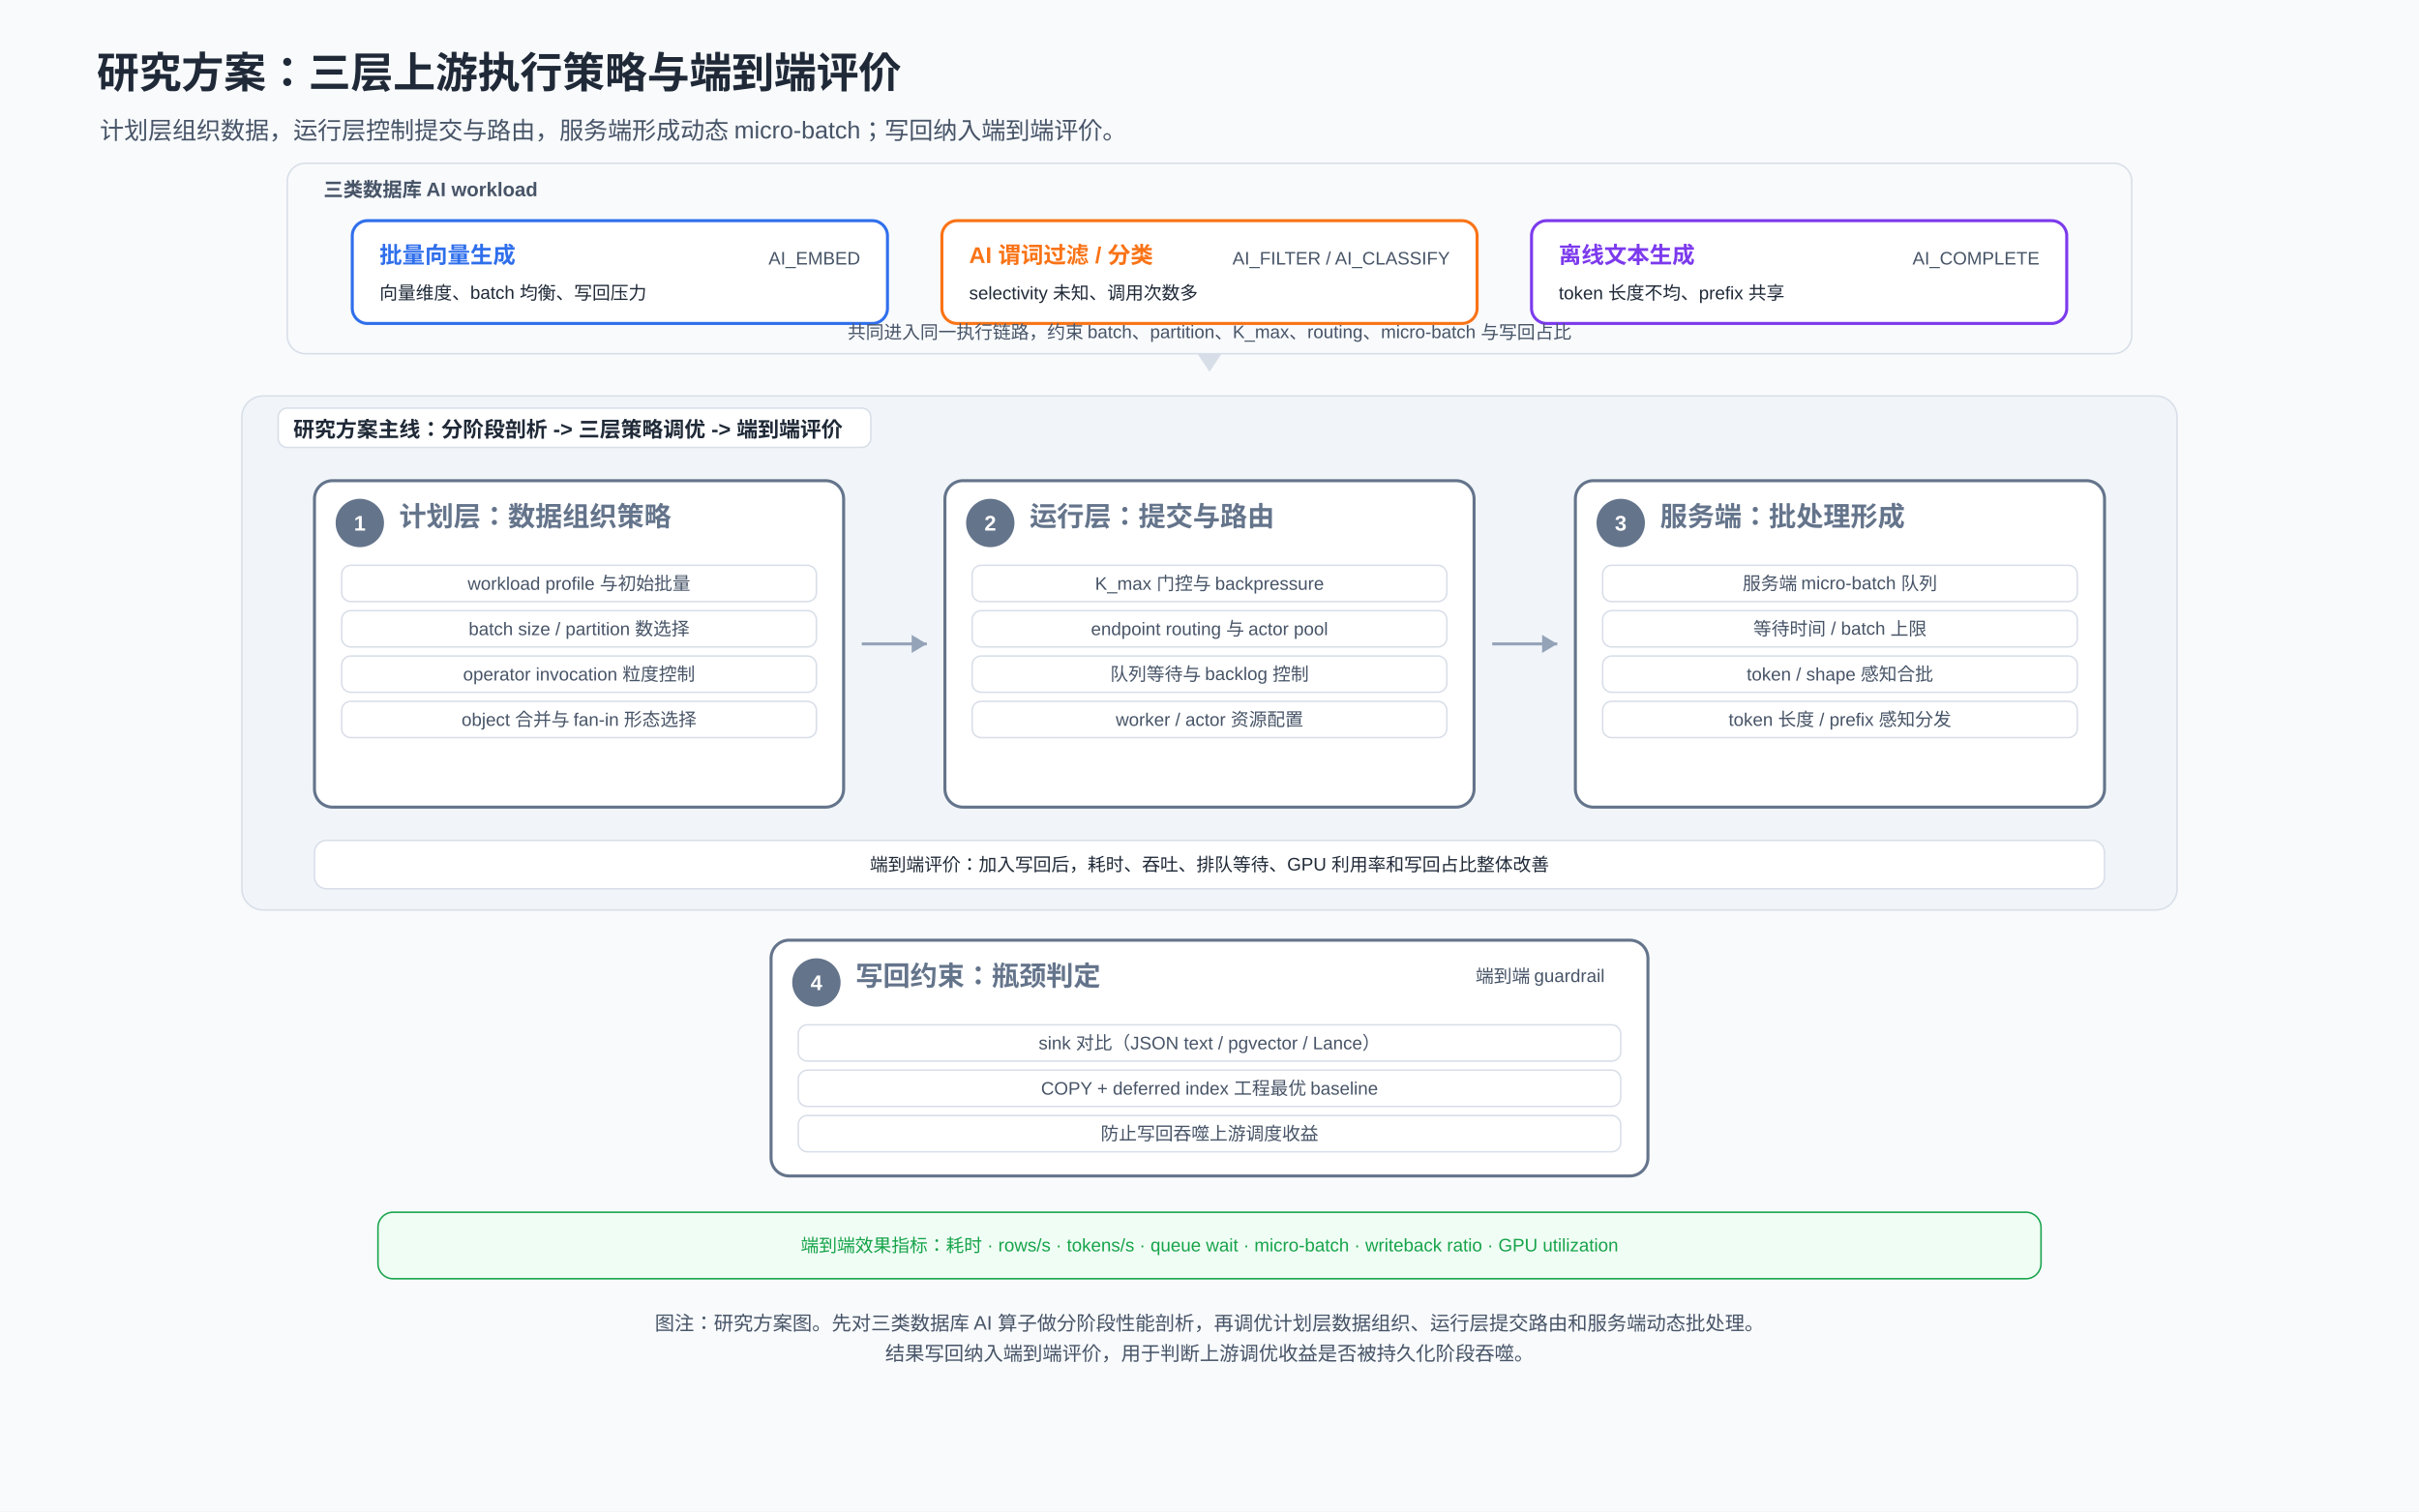
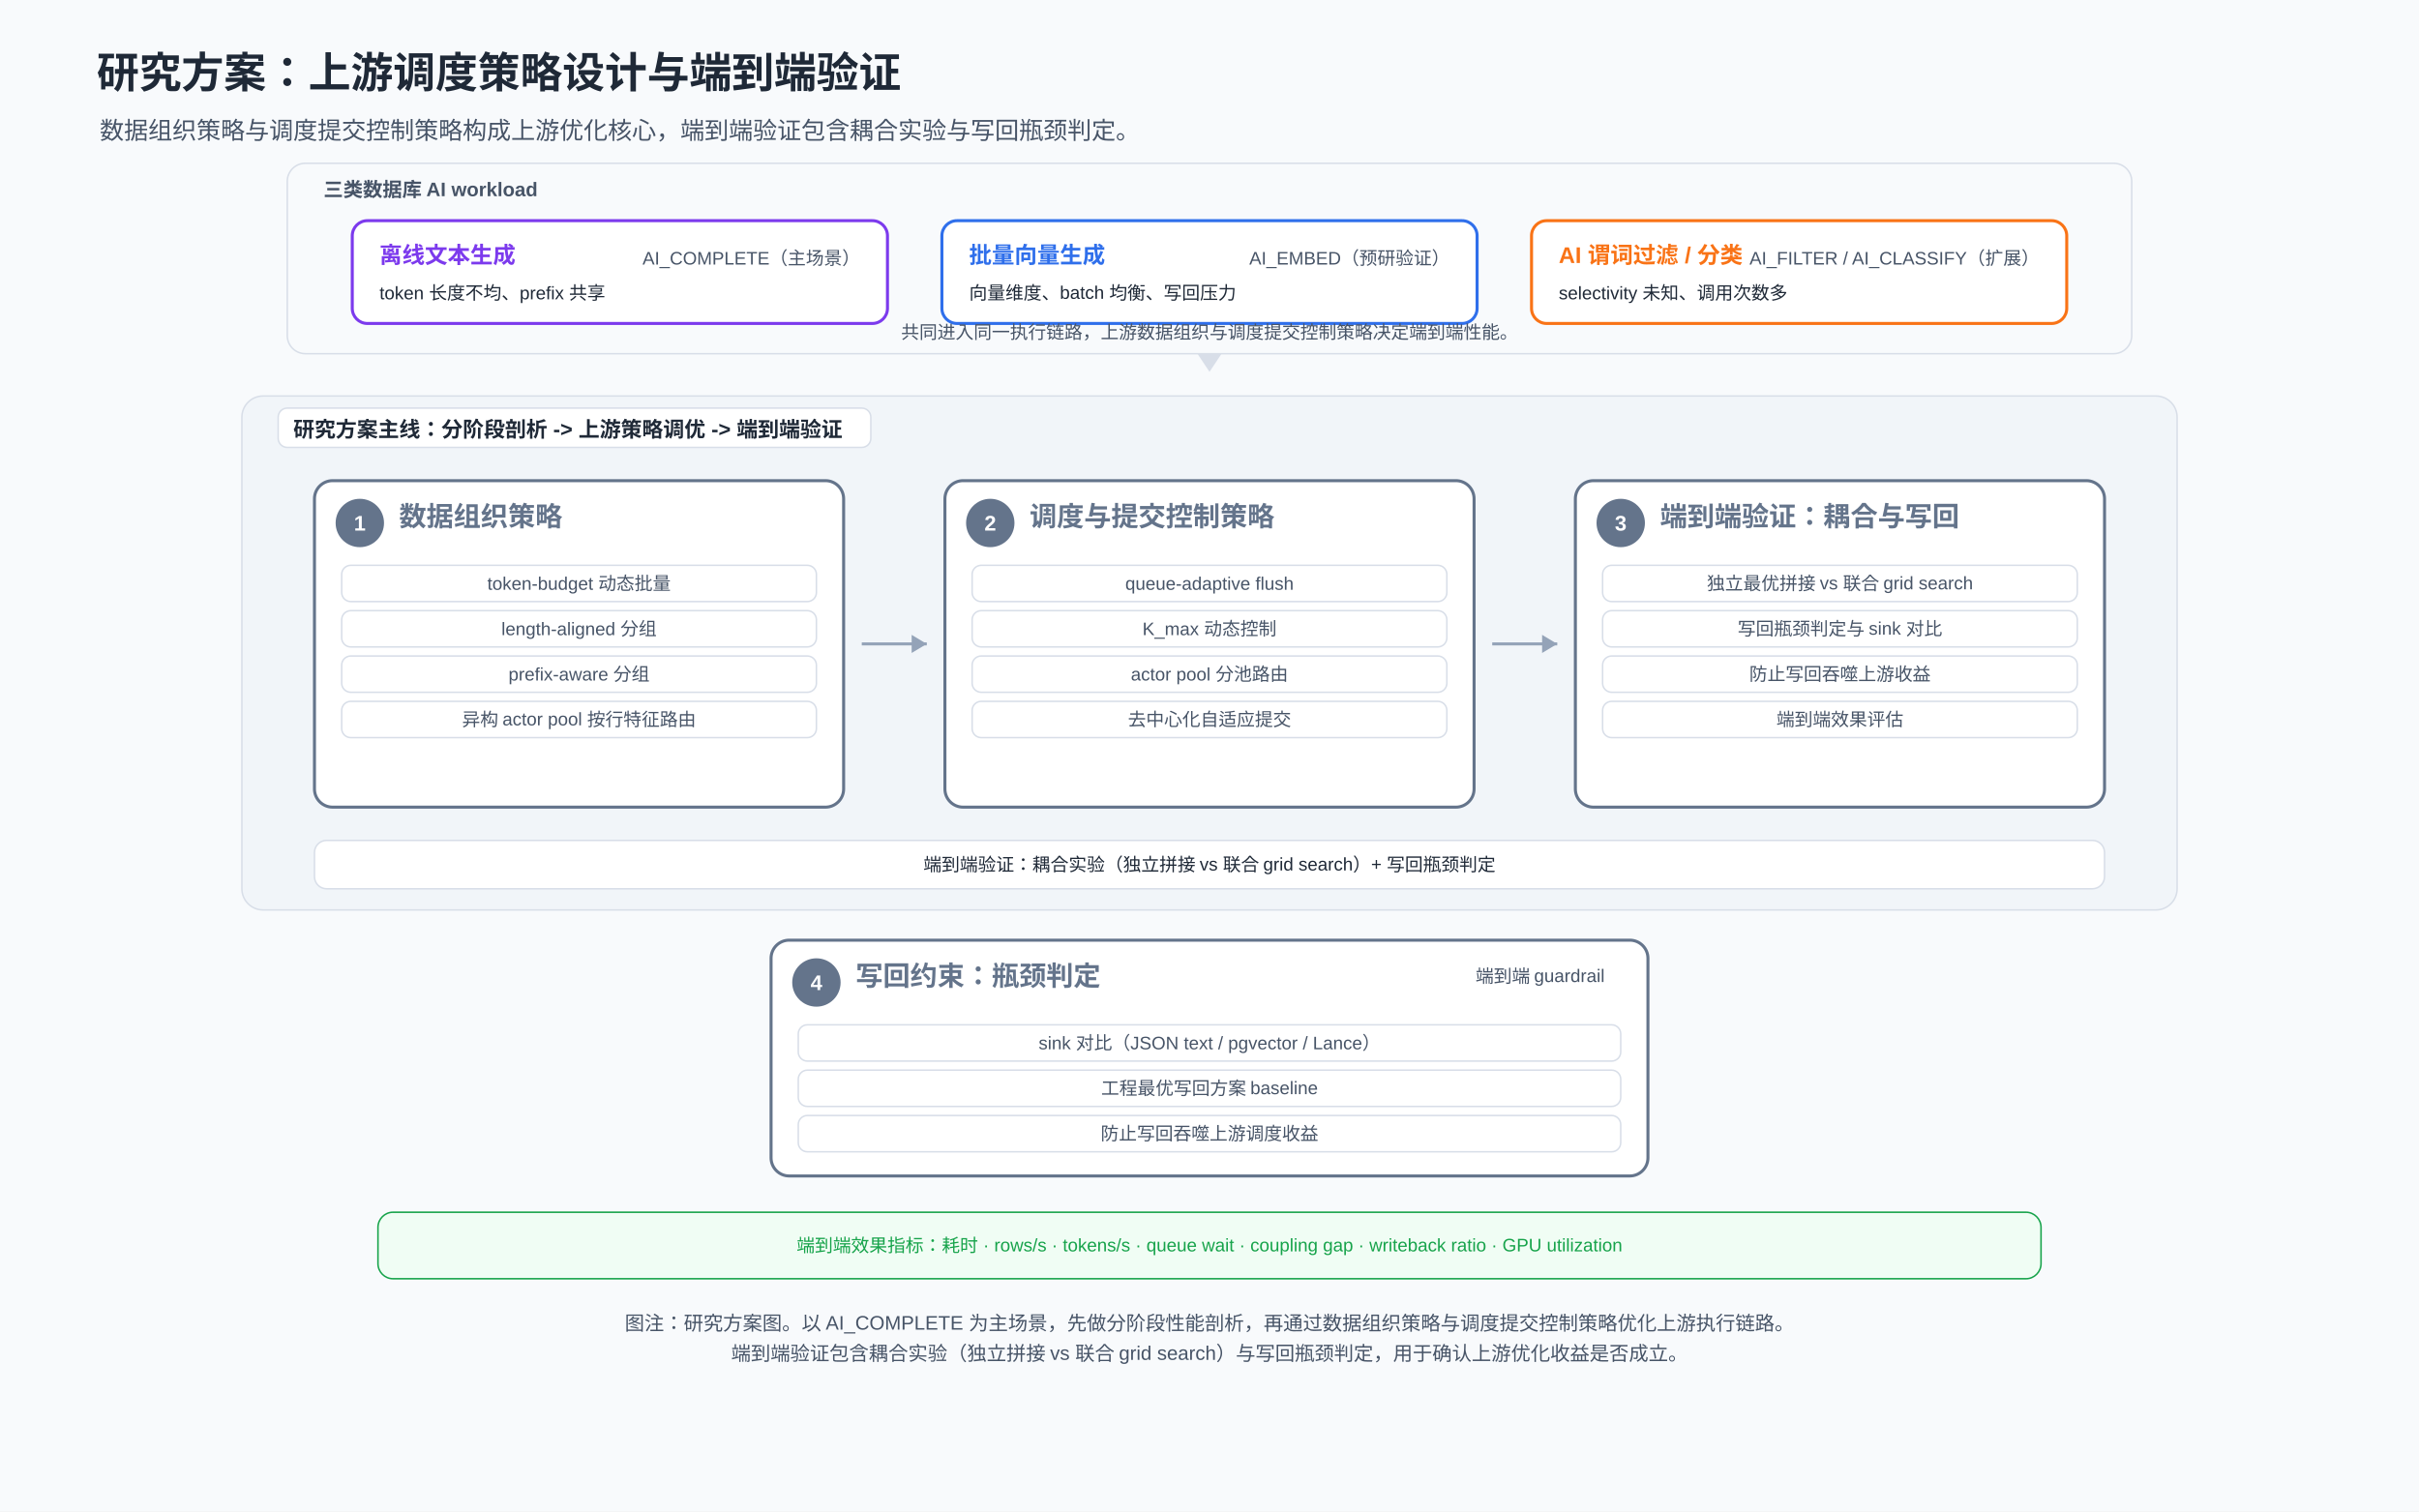
<svg xmlns="http://www.w3.org/2000/svg" width="1600" height="1000" viewBox="0 0 1600 1000">
  <rect width="1600" height="1000" fill="#F8FAFC" />
-   <text x="64" y="58" font-family="Microsoft YaHei,Arial,sans-serif" font-size="28" font-weight="700" fill="#1F2937" text-anchor="start">研究方案：三层上游执行策略与端到端评价</text>
-   <text x="66" y="92" font-family="Microsoft YaHei,Arial,sans-serif" font-size="16" font-weight="400" fill="#475467" text-anchor="start">计划层组织数据，运行层控制提交与路由，服务端形成动态 micro-batch；写回纳入端到端评价。</text>
+   <text x="64" y="58" font-family="Microsoft YaHei,Arial,sans-serif" font-size="28" font-weight="700" fill="#1F2937" text-anchor="start">研究方案：上游调度策略设计与端到端验证</text>
+   <text x="66" y="92" font-family="Microsoft YaHei,Arial,sans-serif" font-size="16" font-weight="400" fill="#475467" text-anchor="start">数据组织策略与调度提交控制策略构成上游优化核心，端到端验证包含耦合实验与写回瓶颈判定。</text>
  <rect x="190.0" y="108" width="1220" height="126" rx="12" fill="#F8FAFC" stroke="#D8DEE8" stroke-width="1" />
  <text x="214.0" y="130" font-family="Microsoft YaHei,Arial,sans-serif" font-size="13" font-weight="700" fill="#475467" text-anchor="start">三类数据库 AI workload</text>
-   <rect x="233.0" y="146" width="354" height="68" rx="10" fill="#FFFFFF" stroke="#2F6FEB" stroke-width="2" />
-   <text x="251.0" y="174" font-family="Microsoft YaHei,Arial,sans-serif" font-size="15" font-weight="700" fill="#2F6FEB" text-anchor="start">批量向量生成</text>
-   <text x="569.0" y="175" font-family="Microsoft YaHei,Arial,sans-serif" font-size="12" font-weight="400" fill="#475467" text-anchor="end">AI_EMBED</text>
-   <text x="251.0" y="198" font-family="Microsoft YaHei,Arial,sans-serif" font-size="12" font-weight="400" fill="#1F2937" text-anchor="start">向量维度、batch 均衡、写回压力</text>
-   <rect x="623.0" y="146" width="354" height="68" rx="10" fill="#FFFFFF" stroke="#F97316" stroke-width="2" />
-   <text x="641.0" y="174" font-family="Microsoft YaHei,Arial,sans-serif" font-size="15" font-weight="700" fill="#F97316" text-anchor="start">AI 谓词过滤 / 分类</text>
-   <text x="959.0" y="175" font-family="Microsoft YaHei,Arial,sans-serif" font-size="12" font-weight="400" fill="#475467" text-anchor="end">AI_FILTER / AI_CLASSIFY</text>
-   <text x="641.0" y="198" font-family="Microsoft YaHei,Arial,sans-serif" font-size="12" font-weight="400" fill="#1F2937" text-anchor="start">selectivity 未知、调用次数多</text>
-   <rect x="1013.0" y="146" width="354" height="68" rx="10" fill="#FFFFFF" stroke="#7C3AED" stroke-width="2" />
-   <text x="1031.0" y="174" font-family="Microsoft YaHei,Arial,sans-serif" font-size="15" font-weight="700" fill="#7C3AED" text-anchor="start">离线文本生成</text>
-   <text x="1349.0" y="175" font-family="Microsoft YaHei,Arial,sans-serif" font-size="12" font-weight="400" fill="#475467" text-anchor="end">AI_COMPLETE</text>
-   <text x="1031.0" y="198" font-family="Microsoft YaHei,Arial,sans-serif" font-size="12" font-weight="400" fill="#1F2937" text-anchor="start">token 长度不均、prefix 共享</text>
-   <text x="800.0" y="224" font-family="Microsoft YaHei,Arial,sans-serif" font-size="12" font-weight="400" fill="#475467" text-anchor="middle">共同进入同一执行链路，约束 batch、partition、K_max、routing、micro-batch 与写回占比</text>
+   <rect x="233.0" y="146" width="354" height="68" rx="10" fill="#FFFFFF" stroke="#7C3AED" stroke-width="2" />
+   <text x="251.0" y="174" font-family="Microsoft YaHei,Arial,sans-serif" font-size="15" font-weight="700" fill="#7C3AED" text-anchor="start">离线文本生成</text>
+   <text x="569.0" y="175" font-family="Microsoft YaHei,Arial,sans-serif" font-size="12" font-weight="400" fill="#475467" text-anchor="end">AI_COMPLETE（主场景）</text>
+   <text x="251.0" y="198" font-family="Microsoft YaHei,Arial,sans-serif" font-size="12" font-weight="400" fill="#1F2937" text-anchor="start">token 长度不均、prefix 共享</text>
+   <rect x="623.0" y="146" width="354" height="68" rx="10" fill="#FFFFFF" stroke="#2F6FEB" stroke-width="2" />
+   <text x="641.0" y="174" font-family="Microsoft YaHei,Arial,sans-serif" font-size="15" font-weight="700" fill="#2F6FEB" text-anchor="start">批量向量生成</text>
+   <text x="959.0" y="175" font-family="Microsoft YaHei,Arial,sans-serif" font-size="12" font-weight="400" fill="#475467" text-anchor="end">AI_EMBED（预研验证）</text>
+   <text x="641.0" y="198" font-family="Microsoft YaHei,Arial,sans-serif" font-size="12" font-weight="400" fill="#1F2937" text-anchor="start">向量维度、batch 均衡、写回压力</text>
+   <rect x="1013.0" y="146" width="354" height="68" rx="10" fill="#FFFFFF" stroke="#F97316" stroke-width="2" />
+   <text x="1031.0" y="174" font-family="Microsoft YaHei,Arial,sans-serif" font-size="15" font-weight="700" fill="#F97316" text-anchor="start">AI 谓词过滤 / 分类</text>
+   <text x="1349.0" y="175" font-family="Microsoft YaHei,Arial,sans-serif" font-size="12" font-weight="400" fill="#475467" text-anchor="end">AI_FILTER / AI_CLASSIFY（扩展）</text>
+   <text x="1031.0" y="198" font-family="Microsoft YaHei,Arial,sans-serif" font-size="12" font-weight="400" fill="#1F2937" text-anchor="start">selectivity 未知、调用次数多</text>
+   <text x="800.0" y="224" font-family="Microsoft YaHei,Arial,sans-serif" font-size="12" font-weight="400" fill="#475467" text-anchor="middle">共同进入同一执行链路，上游数据组织与调度提交控制策略决定端到端性能。</text>
  <polygon points="800.0,246 792.0,234 808.0,234" fill="#D8DEE8" />
  <rect x="160.0" y="262" width="1280" height="340" rx="14" fill="#F1F5F9" stroke="#D8DEE8" stroke-width="1" />
  <rect x="184.0" y="270" width="392" height="26" rx="6" fill="#FFFFFF" stroke="#D8DEE8" stroke-width="1" />
-   <text x="194.0" y="289" font-family="Microsoft YaHei,Arial,sans-serif" font-size="14" font-weight="700" fill="#1F2937" text-anchor="start">研究方案主线：分阶段剖析 -&gt; 三层策略调优 -&gt; 端到端评价</text>
+   <text x="194.0" y="289" font-family="Microsoft YaHei,Arial,sans-serif" font-size="14" font-weight="700" fill="#1F2937" text-anchor="start">研究方案主线：分阶段剖析 -&gt; 上游策略调优 -&gt; 端到端验证</text>
  <rect x="208.0" y="318" width="350" height="216" rx="12" fill="#FFFFFF" stroke="#64748B" stroke-width="2" />
  <circle cx="238.0" cy="346" r="16" fill="#64748B" />
  <text x="238.0" y="351" font-family="Microsoft YaHei,Arial,sans-serif" font-size="14" font-weight="700" fill="#FFFFFF" text-anchor="middle">1</text>
-   <text x="264.0" y="348" font-family="Microsoft YaHei,Arial,sans-serif" font-size="18" font-weight="700" fill="#64748B" text-anchor="start">计划层：数据组织策略</text>
+   <text x="264.0" y="348" font-family="Microsoft YaHei,Arial,sans-serif" font-size="18" font-weight="700" fill="#64748B" text-anchor="start">数据组织策略</text>
  <rect x="226.0" y="374" width="314" height="24" rx="6" fill="#FFFFFF" stroke="#D8DEE8" stroke-width="1" />
-   <text x="383.0" y="390.2" font-family="Microsoft YaHei,Arial,sans-serif" font-size="12" font-weight="400" fill="#475467" text-anchor="middle">workload profile 与初始批量</text>
+   <text x="383.0" y="390.2" font-family="Microsoft YaHei,Arial,sans-serif" font-size="12" font-weight="400" fill="#475467" text-anchor="middle">token-budget 动态批量</text>
  <rect x="226.0" y="404" width="314" height="24" rx="6" fill="#FFFFFF" stroke="#D8DEE8" stroke-width="1" />
-   <text x="383.0" y="420.2" font-family="Microsoft YaHei,Arial,sans-serif" font-size="12" font-weight="400" fill="#475467" text-anchor="middle">batch size / partition 数选择</text>
+   <text x="383.0" y="420.2" font-family="Microsoft YaHei,Arial,sans-serif" font-size="12" font-weight="400" fill="#475467" text-anchor="middle">length-aligned 分组</text>
  <rect x="226.0" y="434" width="314" height="24" rx="6" fill="#FFFFFF" stroke="#D8DEE8" stroke-width="1" />
-   <text x="383.0" y="450.2" font-family="Microsoft YaHei,Arial,sans-serif" font-size="12" font-weight="400" fill="#475467" text-anchor="middle">operator invocation 粒度控制</text>
+   <text x="383.0" y="450.2" font-family="Microsoft YaHei,Arial,sans-serif" font-size="12" font-weight="400" fill="#475467" text-anchor="middle">prefix-aware 分组</text>
  <rect x="226.0" y="464" width="314" height="24" rx="6" fill="#FFFFFF" stroke="#D8DEE8" stroke-width="1" />
-   <text x="383.0" y="480.2" font-family="Microsoft YaHei,Arial,sans-serif" font-size="12" font-weight="400" fill="#475467" text-anchor="middle">object 合并与 fan-in 形态选择</text>
+   <text x="383.0" y="480.2" font-family="Microsoft YaHei,Arial,sans-serif" font-size="12" font-weight="400" fill="#475467" text-anchor="middle">异构 actor pool 按行特征路由</text>
  <rect x="625.0" y="318" width="350" height="216" rx="12" fill="#FFFFFF" stroke="#64748B" stroke-width="2" />
  <circle cx="655.0" cy="346" r="16" fill="#64748B" />
  <text x="655.0" y="351" font-family="Microsoft YaHei,Arial,sans-serif" font-size="14" font-weight="700" fill="#FFFFFF" text-anchor="middle">2</text>
-   <text x="681.0" y="348" font-family="Microsoft YaHei,Arial,sans-serif" font-size="18" font-weight="700" fill="#64748B" text-anchor="start">运行层：提交与路由</text>
+   <text x="681.0" y="348" font-family="Microsoft YaHei,Arial,sans-serif" font-size="18" font-weight="700" fill="#64748B" text-anchor="start">调度与提交控制策略</text>
  <rect x="643.0" y="374" width="314" height="24" rx="6" fill="#FFFFFF" stroke="#D8DEE8" stroke-width="1" />
-   <text x="800.0" y="390.2" font-family="Microsoft YaHei,Arial,sans-serif" font-size="12" font-weight="400" fill="#475467" text-anchor="middle">K_max 门控与 backpressure</text>
+   <text x="800.0" y="390.2" font-family="Microsoft YaHei,Arial,sans-serif" font-size="12" font-weight="400" fill="#475467" text-anchor="middle">queue-adaptive flush</text>
  <rect x="643.0" y="404" width="314" height="24" rx="6" fill="#FFFFFF" stroke="#D8DEE8" stroke-width="1" />
-   <text x="800.0" y="420.2" font-family="Microsoft YaHei,Arial,sans-serif" font-size="12" font-weight="400" fill="#475467" text-anchor="middle">endpoint routing 与 actor pool</text>
+   <text x="800.0" y="420.2" font-family="Microsoft YaHei,Arial,sans-serif" font-size="12" font-weight="400" fill="#475467" text-anchor="middle">K_max 动态控制</text>
  <rect x="643.0" y="434" width="314" height="24" rx="6" fill="#FFFFFF" stroke="#D8DEE8" stroke-width="1" />
-   <text x="800.0" y="450.2" font-family="Microsoft YaHei,Arial,sans-serif" font-size="12" font-weight="400" fill="#475467" text-anchor="middle">队列等待与 backlog 控制</text>
+   <text x="800.0" y="450.2" font-family="Microsoft YaHei,Arial,sans-serif" font-size="12" font-weight="400" fill="#475467" text-anchor="middle">actor pool 分池路由</text>
  <rect x="643.0" y="464" width="314" height="24" rx="6" fill="#FFFFFF" stroke="#D8DEE8" stroke-width="1" />
-   <text x="800.0" y="480.2" font-family="Microsoft YaHei,Arial,sans-serif" font-size="12" font-weight="400" fill="#475467" text-anchor="middle">worker / actor 资源配置</text>
+   <text x="800.0" y="480.2" font-family="Microsoft YaHei,Arial,sans-serif" font-size="12" font-weight="400" fill="#475467" text-anchor="middle">去中心化自适应提交</text>
  <rect x="1042.0" y="318" width="350" height="216" rx="12" fill="#FFFFFF" stroke="#64748B" stroke-width="2" />
  <circle cx="1072.0" cy="346" r="16" fill="#64748B" />
  <text x="1072.0" y="351" font-family="Microsoft YaHei,Arial,sans-serif" font-size="14" font-weight="700" fill="#FFFFFF" text-anchor="middle">3</text>
-   <text x="1098.0" y="348" font-family="Microsoft YaHei,Arial,sans-serif" font-size="18" font-weight="700" fill="#64748B" text-anchor="start">服务端：批处理形成</text>
+   <text x="1098.0" y="348" font-family="Microsoft YaHei,Arial,sans-serif" font-size="18" font-weight="700" fill="#64748B" text-anchor="start">端到端验证：耦合与写回</text>
  <rect x="1060.0" y="374" width="314" height="24" rx="6" fill="#FFFFFF" stroke="#D8DEE8" stroke-width="1" />
-   <text x="1217.0" y="390.2" font-family="Microsoft YaHei,Arial,sans-serif" font-size="12" font-weight="400" fill="#475467" text-anchor="middle">服务端 micro-batch 队列</text>
+   <text x="1217.0" y="390.2" font-family="Microsoft YaHei,Arial,sans-serif" font-size="12" font-weight="400" fill="#475467" text-anchor="middle">独立最优拼接 vs 联合 grid search</text>
  <rect x="1060.0" y="404" width="314" height="24" rx="6" fill="#FFFFFF" stroke="#D8DEE8" stroke-width="1" />
-   <text x="1217.0" y="420.2" font-family="Microsoft YaHei,Arial,sans-serif" font-size="12" font-weight="400" fill="#475467" text-anchor="middle">等待时间 / batch 上限</text>
+   <text x="1217.0" y="420.2" font-family="Microsoft YaHei,Arial,sans-serif" font-size="12" font-weight="400" fill="#475467" text-anchor="middle">写回瓶颈判定与 sink 对比</text>
  <rect x="1060.0" y="434" width="314" height="24" rx="6" fill="#FFFFFF" stroke="#D8DEE8" stroke-width="1" />
-   <text x="1217.0" y="450.2" font-family="Microsoft YaHei,Arial,sans-serif" font-size="12" font-weight="400" fill="#475467" text-anchor="middle">token / shape 感知合批</text>
+   <text x="1217.0" y="450.2" font-family="Microsoft YaHei,Arial,sans-serif" font-size="12" font-weight="400" fill="#475467" text-anchor="middle">防止写回吞噬上游收益</text>
  <rect x="1060.0" y="464" width="314" height="24" rx="6" fill="#FFFFFF" stroke="#D8DEE8" stroke-width="1" />
-   <text x="1217.0" y="480.2" font-family="Microsoft YaHei,Arial,sans-serif" font-size="12" font-weight="400" fill="#475467" text-anchor="middle">token 长度 / prefix 感知分发</text>
+   <text x="1217.0" y="480.2" font-family="Microsoft YaHei,Arial,sans-serif" font-size="12" font-weight="400" fill="#475467" text-anchor="middle">端到端效果评估</text>
  <line x1="570.0" y1="426.0" x2="613.0" y2="426.0" stroke="#94A3B8" stroke-width="2" />
  <polygon points="613.0,426.0 603.0,420.0 603.0,432.0" fill="#94A3B8" />
  <line x1="987.0" y1="426.0" x2="1030.0" y2="426.0" stroke="#94A3B8" stroke-width="2" />
  <polygon points="1030.0,426.0 1020.0,420.0 1020.0,432.0" fill="#94A3B8" />
  <rect x="208.0" y="556" width="1184" height="32" rx="8" fill="#FFFFFF" stroke="#D8DEE8" stroke-width="1" />
-   <text x="800.0" y="576.2" font-family="Microsoft YaHei,Arial,sans-serif" font-size="12" font-weight="400" fill="#1F2937" text-anchor="middle">端到端评价：加入写回后，耗时、吞吐、排队等待、GPU 利用率和写回占比整体改善</text>
+   <text x="800.0" y="576.2" font-family="Microsoft YaHei,Arial,sans-serif" font-size="12" font-weight="400" fill="#1F2937" text-anchor="middle">端到端验证：耦合实验（独立拼接 vs 联合 grid search）+ 写回瓶颈判定</text>
  <rect x="510.0" y="622" width="580" height="156" rx="12" fill="#FFFFFF" stroke="#64748B" stroke-width="2" />
  <circle cx="540.0" cy="650" r="16" fill="#64748B" />
  <text x="540.0" y="655" font-family="Microsoft YaHei,Arial,sans-serif" font-size="14" font-weight="700" fill="#FFFFFF" text-anchor="middle">4</text>
  <text x="566.0" y="652" font-family="Microsoft YaHei,Arial,sans-serif" font-size="18" font-weight="700" fill="#64748B" text-anchor="start">写回约束：瓶颈判定</text>
  <text x="976.0" y="650" font-family="Microsoft YaHei,Arial,sans-serif" font-size="12" font-weight="400" fill="#475467" text-anchor="start">端到端 guardrail</text>
  <rect x="528.0" y="678" width="544" height="24" rx="6" fill="#FFFFFF" stroke="#D8DEE8" stroke-width="1" />
  <text x="800.0" y="694.2" font-family="Microsoft YaHei,Arial,sans-serif" font-size="12" font-weight="400" fill="#475467" text-anchor="middle">sink 对比（JSON text / pgvector / Lance）</text>
  <rect x="528.0" y="708" width="544" height="24" rx="6" fill="#FFFFFF" stroke="#D8DEE8" stroke-width="1" />
-   <text x="800.0" y="724.2" font-family="Microsoft YaHei,Arial,sans-serif" font-size="12" font-weight="400" fill="#475467" text-anchor="middle">COPY + deferred index 工程最优 baseline</text>
+   <text x="800.0" y="724.2" font-family="Microsoft YaHei,Arial,sans-serif" font-size="12" font-weight="400" fill="#475467" text-anchor="middle">工程最优写回方案 baseline</text>
  <rect x="528.0" y="738" width="544" height="24" rx="6" fill="#FFFFFF" stroke="#D8DEE8" stroke-width="1" />
  <text x="800.0" y="754.2" font-family="Microsoft YaHei,Arial,sans-serif" font-size="12" font-weight="400" fill="#475467" text-anchor="middle">防止写回吞噬上游调度收益</text>
  <rect x="250.0" y="802" width="1100" height="44" rx="10" fill="#F0FDF4" stroke="#16A34A" stroke-width="1" />
-   <text x="800.0" y="828.2" font-family="Microsoft YaHei,Arial,sans-serif" font-size="12" font-weight="400" fill="#16A34A" text-anchor="middle">端到端效果指标：耗时 · rows/s · tokens/s · queue wait · micro-batch · writeback ratio · GPU utilization</text>
-   <text x="800.0" y="880" font-family="Microsoft YaHei,Arial,sans-serif" font-size="13" font-weight="400" fill="#475467" text-anchor="middle">图注：研究方案图。先对三类数据库 AI 算子做分阶段性能剖析，再调优计划层数据组织、运行层提交路由和服务端动态批处理。</text>
-   <text x="800.0" y="900" font-family="Microsoft YaHei,Arial,sans-serif" font-size="13" font-weight="400" fill="#475467" text-anchor="middle">结果写回纳入端到端评价，用于判断上游调优收益是否被持久化阶段吞噬。</text>
+   <text x="800.0" y="828.2" font-family="Microsoft YaHei,Arial,sans-serif" font-size="12" font-weight="400" fill="#16A34A" text-anchor="middle">端到端效果指标：耗时 · rows/s · tokens/s · queue wait · coupling gap · writeback ratio · GPU utilization</text>
+   <text x="800.0" y="880" font-family="Microsoft YaHei,Arial,sans-serif" font-size="13" font-weight="400" fill="#475467" text-anchor="middle">图注：研究方案图。以 AI_COMPLETE 为主场景，先做分阶段性能剖析，再通过数据组织策略与调度提交控制策略优化上游执行链路。</text>
+   <text x="800.0" y="900" font-family="Microsoft YaHei,Arial,sans-serif" font-size="13" font-weight="400" fill="#475467" text-anchor="middle">端到端验证包含耦合实验（独立拼接 vs 联合 grid search）与写回瓶颈判定，用于确认上游优化收益是否成立。</text>
</svg>
